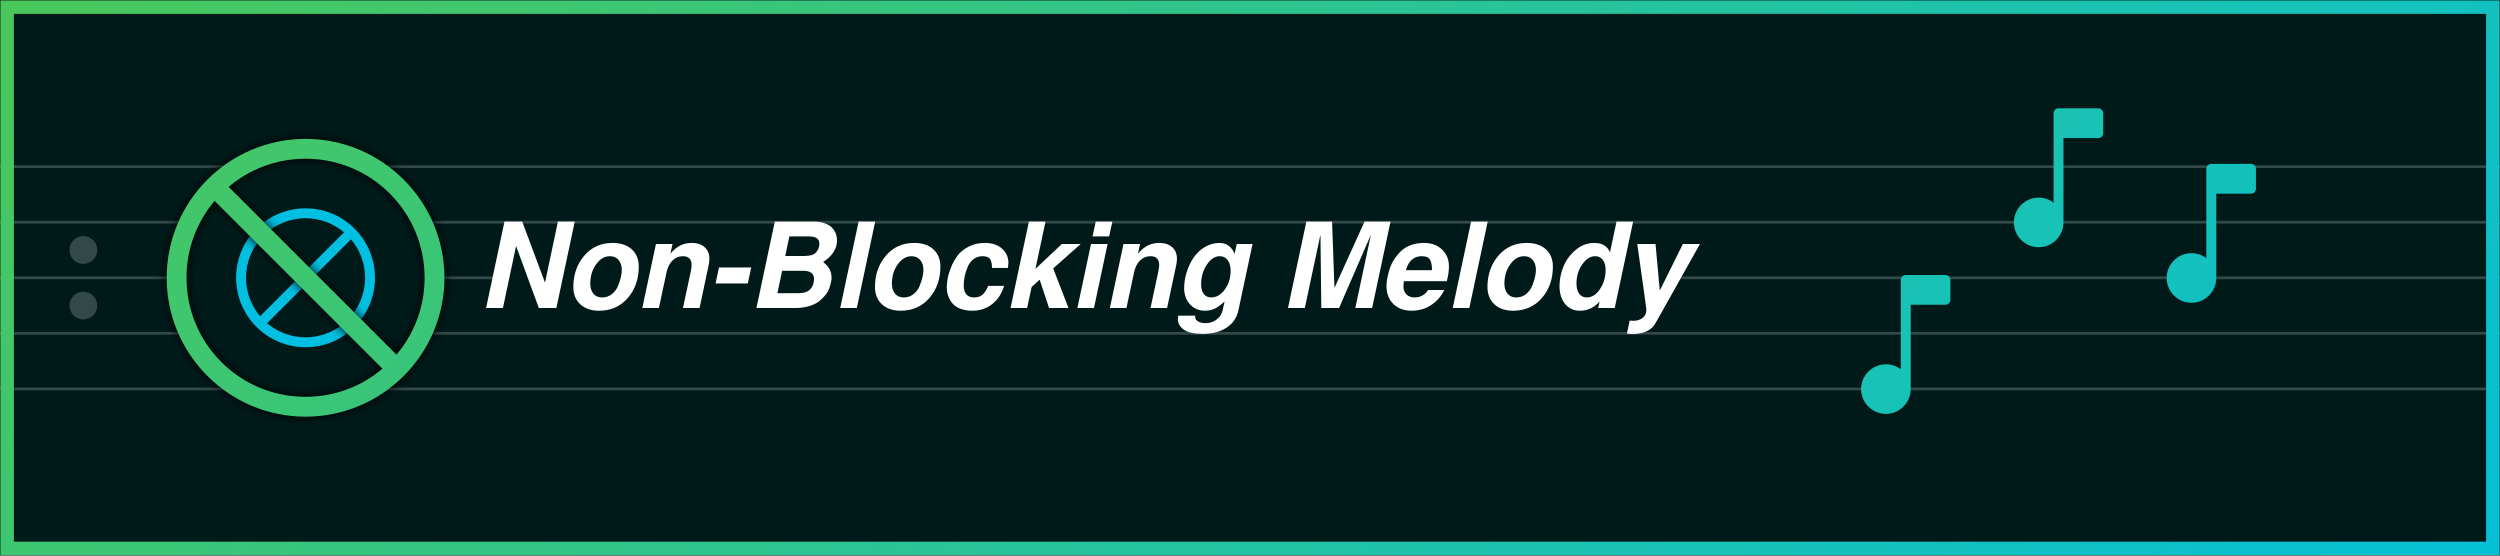
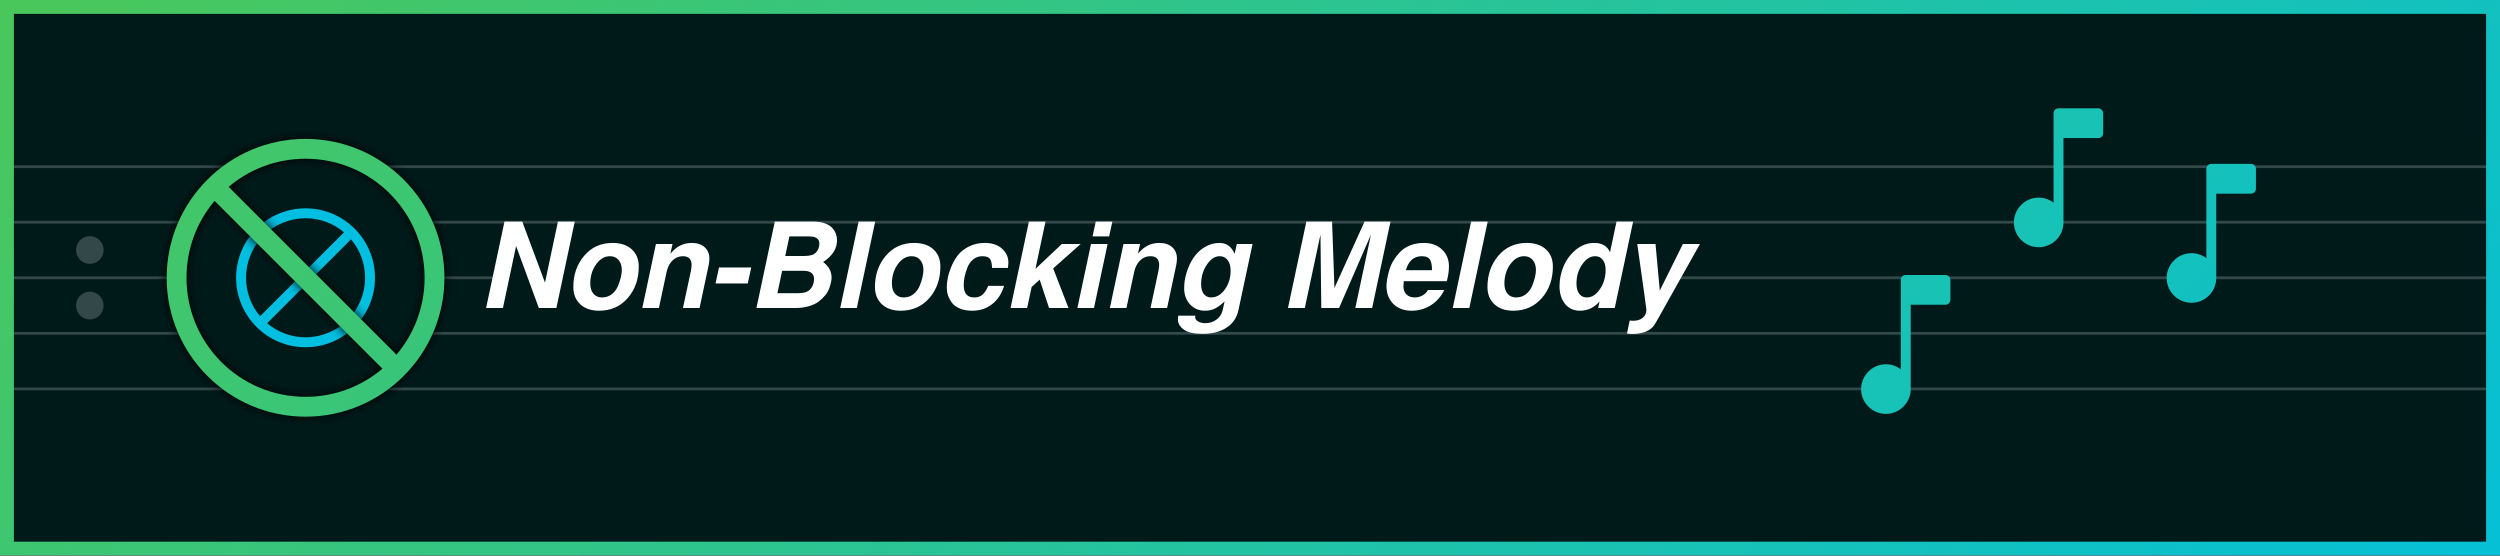
<svg xmlns="http://www.w3.org/2000/svg" width="900" height="200" version="1.1" viewBox="0 0 900 200">
  <defs>
-     <filter id="c" x="-.048" y="-.048" width="1.096" height="1.096" color-interpolation-filters="sRGB">
+     <filter id="d" x="-.048" y="-.048" width="1.096" height="1.096" color-interpolation-filters="sRGB">
      <feGaussianBlur stdDeviation="2" />
    </filter>
-     <linearGradient id="b" x1="131.91" x2="768.09" y1="-218.09" y2="418.09" gradientUnits="userSpaceOnUse">
+     <linearGradient id="e" x1="131.91" x2="768.09" y1="-218.09" y2="418.09" gradientUnits="userSpaceOnUse">
      <stop stop-color="#50c850" offset="0" />
      <stop stop-color="#00bfe0" offset="1" />
    </linearGradient>
    <mask id="a" maskUnits="userSpaceOnUse">
-       <path d="m0 0v200h900v-200zm5 5h890v190h-890zm736.07 34c-0.986 9.9e-5 -1.787 0.799-1.787 1.785v32.156c-1.495-1.128-3.352-1.799-5.357-1.799-4.91 0-8.928 4.02-8.928 8.93s4.018 8.928 8.928 8.928 8.93-4.018 8.93-8.928v-30.357h12.5c0.986-9.8e-5 1.785-0.801 1.785-1.787v-7.143c-1e-4 -0.986-0.799-1.785-1.785-1.785zm-631.07 11c-27.571 0-50 22.429-50 50 0 27.571 22.429 50 50 50s50-22.429 50-50c0-27.571-22.429-50-50-50zm0 7.143c23.712 0 42.857 19.146 42.857 42.857 0 10.567-3.809 20.221-10.123 27.684l-60.418-60.418c7.463-6.314 17.117-10.123 27.684-10.123zm686.07 1.857c-0.986 9.9e-5 -1.787 0.799-1.787 1.785v32.156c-1.495-1.128-3.352-1.799-5.357-1.799-4.91 0-8.928 4.02-8.928 8.93 0 4.91 4.018 8.928 8.928 8.928s8.93-4.018 8.93-8.928v-30.357h12.5c0.986-9.9e-5 1.785-0.801 1.785-1.787v-7.143c-9e-5 -0.986-0.799-1.785-1.785-1.785zm-718.81 13.318 60.418 60.416c-7.463 6.314-17.117 10.123-27.684 10.123-23.712 0-42.857-19.146-42.857-42.857 0-10.567 3.809-20.219 10.123-27.682zm608.81 26.682c-0.986 9.9e-5 -1.787 0.799-1.787 1.785v32.156c-1.495-1.128-3.352-1.799-5.357-1.799-4.91 0-8.928 4.02-8.928 8.93s4.018 8.928 8.928 8.928 8.93-4.018 8.93-8.928v-30.357h12.5c0.986-1e-4 1.785-0.801 1.785-1.787v-7.143c-1e-4 -0.986-0.799-1.785-1.785-1.785z" fill="#fff" />
+       <path d="m0 0v200h900v-200zm5 5h890v190h-890zm736.07 34c-0.986 9.9e-5 -1.787 0.799-1.787 1.785v32.156c-1.495-1.128-3.352-1.799-5.357-1.799-4.91 0-8.928 4.02-8.928 8.93s4.018 8.928 8.928 8.928 8.93-4.018 8.93-8.928v-30.357h12.5c0.986-9.8e-5 1.785-0.801 1.785-1.787v-7.143c-1e-4 -0.986-0.799-1.785-1.785-1.785zm-631.07 11c-27.571 0-50 22.429-50 50s22.429 50 50 50 50-22.429 50-50-22.429-50-50-50zm0 7.143c23.712 0 42.857 19.146 42.857 42.857 0 10.567-3.809 20.221-10.123 27.684l-60.418-60.418c7.463-6.314 17.117-10.123 27.684-10.123zm686.07 1.857c-0.986 9.9e-5 -1.787 0.799-1.787 1.785v32.156c-1.495-1.128-3.352-1.799-5.357-1.799-4.91 0-8.928 4.02-8.928 8.93s4.018 8.928 8.928 8.928 8.93-4.018 8.93-8.928v-30.357h12.5c0.986-9.9e-5 1.785-0.801 1.785-1.787v-7.143c-9e-5 -0.986-0.799-1.785-1.785-1.785zm-718.81 13.318 60.418 60.416c-7.463 6.314-17.117 10.123-27.684 10.123-23.712 0-42.857-19.146-42.857-42.857 0-10.567 3.809-20.219 10.123-27.682zm608.81 26.682c-0.986 9.9e-5 -1.787 0.799-1.787 1.785v32.156c-1.495-1.128-3.352-1.799-5.357-1.799-4.91 0-8.928 4.02-8.928 8.93s4.018 8.928 8.928 8.928 8.93-4.018 8.93-8.928v-30.357h12.5c0.986-1e-4 1.785-0.801 1.785-1.787v-7.143c-1e-4 -0.986-0.799-1.785-1.785-1.785z" fill="#fff" />
    </mask>
  </defs>
  <path d="m0 0h900v200h-900z" fill="#001a1a" />
-   <path transform="translate(0,9.5)" d="m0 50v1h83.707a47.5 47.5 0 0 1 1.603-1h-85.311zm134.8 0a47.5 47.5 0 0 1 1.576 1h763.62v-1h-765.2zm-134.8 20v1h66.707a47.5 47.5 0 0 1 0.506-1h-67.213zm152.84 0a47.5 47.5 0 0 1 0.455 1h746.7v-1h-747.16zm-122.84 5.5a5 5 0 0 0-5 5 5 5 0 0 0 5 5 5 5 0 0 0 5-5 5 5 0 0 0-5-5zm-30 14.5v1h62.535a47.5 47.5 0 0 1-0.035-0.5 47.5 47.5 0 0 1 0.035-0.5h-62.535zm157.49 0a47.5 47.5 0 0 1 0.012 0.5 47.5 47.5 0 0 1-0.035 0.5h22.535v-1h-22.512zm446.51 0v1h296v-1h-296zm-574 5.5a5 5 0 0 0-5 5 5 5 0 0 0 5 5 5 5 0 0 0 5-5 5 5 0 0 0-5-5zm-30 14.5v1h67.213a47.5 47.5 0 0 1-0.506-1h-66.707zm153.29 0a47.5 47.5 0 0 1-0.506 1h747.21v-1h-746.71zm-153.29 20v1h85.311a47.5 47.5 0 0 1-1.603-1h-83.707zm136.29 0a47.5 47.5 0 0 1-1.603 1h765.31v-1h-763.71z" fill="#fff" fill-opacity=".2" />
-   <path d="m110 75c13.786 0 25 11.214 25 25 0 13.786-11.214 25-25 25-13.786 0-25-11.214-25-25 0-13.786 11.214-25 25-25zm0 3.571c-11.856 0-21.429 9.573-21.429 21.429 0 5.283 1.905 10.11 5.062 13.842l30.209-30.209c-3.732-3.157-8.558-5.062-13.842-5.062zm16.367 7.587-30.209 30.209c3.732 3.157 8.558 5.062 13.842 5.062 11.856 0 21.429-9.573 21.429-21.429 0-5.283-1.905-10.11-5.062-13.842z" fill="#00bfe0" />
-   <path d="m110 50c-27.571 0-50 22.429-50 50 0 27.571 22.429 50 50 50s50-22.429 50-50c0-27.571-22.429-50-50-50zm0 7.143c23.712 0 42.857 19.146 42.857 42.857 0 10.567-3.809 20.22-10.123 27.683l-60.417-60.417c7.463-6.314 17.116-10.123 27.683-10.123zm-32.734 15.174 60.417 60.417c-7.463 6.314-17.116 10.123-27.683 10.123-23.712 0-42.857-19.146-42.857-42.857 0-10.567 3.809-20.22 10.123-27.683z" filter="url(#c)" style="mix-blend-mode:normal" />
-   <path d="m206.91 79.776-6.613 31.104h-6.315l-8.192-22.315-4.736 22.315h-6.059l6.613-31.104h6.4l8.192 21.973 4.651-21.973zm-0.512 23.552q0-6.613 3.883-11.221 3.925-4.651 10.24-4.651 4.395 0 6.912 2.304 2.517 2.261 2.517 6.229 0 6.741-3.968 11.307-3.968 4.565-10.325 4.565-4.224 0-6.741-2.304-2.517-2.347-2.517-6.229zm10.325 3.755q2.005 0 3.499-1.152 1.493-1.195 2.219-2.901 0.725-1.749 1.067-3.243 0.341-1.493 0.341-2.56 0-2.261-1.152-3.627-1.152-1.365-3.115-1.365-2.901 0-4.992 2.944-2.091 2.901-2.091 6.955 0 2.261 1.152 3.627 1.152 1.323 3.072 1.323zm19.413-19.243h5.973l-0.768 3.499q1.707-2.048 3.541-2.944 1.835-0.939 4.224-0.939 2.859 0 4.565 1.536t1.707 4.096q0 1.152-0.256 2.347l-3.285 15.445h-5.973l2.859-13.355q0.256-1.408 0.256-2.091 0-3.2-3.157-3.2-2.133 0-3.712 1.536-1.536 1.493-2.133 4.139l-2.773 12.971h-5.973zm34.304 8.448-1.237 5.76h-11.605l1.237-5.76zm22.357-16.512q2.432 0 4.181 0.64 1.792 0.64 2.688 1.707 0.896 1.024 1.28 2.133 0.384 1.067 0.384 2.261 0 4.523-4.992 7.808 1.621 1.28 2.304 2.603 0.725 1.323 0.725 3.072 0 0.683-0.213 1.621-0.171 0.896-0.64 2.219-0.469 1.28-1.451 2.475-0.981 1.195-2.347 2.261-1.365 1.024-3.541 1.664-2.176 0.64-4.864 0.64h-13.995l6.613-31.104zm-3.115 12.373q2.987 0 4.139-1.323 1.152-1.365 1.152-3.072 0-1.365-0.939-2.005-0.896-0.64-2.859-0.64h-6.997l-1.493 7.04zm-2.219 13.397q3.029 0 4.309-1.493 1.28-1.536 1.28-3.627 0-2.944-3.883-2.944h-7.595l-1.707 8.064zm27.605-25.771-6.613 31.104h-5.973l6.613-31.104zm-0.085 23.552q0-6.613 3.883-11.221 3.925-4.651 10.24-4.651 4.395 0 6.912 2.304 2.517 2.261 2.517 6.229 0 6.741-3.968 11.307-3.968 4.565-10.325 4.565-4.224 0-6.741-2.304-2.517-2.347-2.517-6.229zm10.325 3.755q2.005 0 3.499-1.152 1.493-1.195 2.219-2.901 0.725-1.749 1.067-3.243 0.341-1.493 0.341-2.56 0-2.261-1.152-3.627-1.152-1.365-3.115-1.365-2.901 0-4.992 2.944-2.091 2.901-2.091 6.955 0 2.261 1.152 3.627 1.152 1.323 3.072 1.323zm29.227-19.627q3.883 0 6.187 2.048 2.304 2.048 2.304 5.12 0 0.469-0.171 1.835h-5.717q-0.043-2.133-0.683-3.157-0.64-1.067-2.816-1.067-1.877 0-3.285 1.152-1.408 1.152-2.091 2.944-0.683 1.749-1.024 3.371-0.299 1.621-0.299 2.987 0 4.395 3.797 4.395 1.749 0 2.901-0.939 1.152-0.981 2.133-3.243h5.717q-1.323 4.267-4.352 6.613-2.987 2.347-7.125 2.347-2.603 0-4.523-0.811-1.877-0.811-2.859-2.133-0.939-1.323-1.365-2.645-0.427-1.323-0.427-2.731t0.299-3.157q0.299-1.792 1.237-4.139 0.939-2.347 2.347-4.224 1.451-1.92 4.011-3.243 2.56-1.323 5.803-1.323zm21.845-7.68-3.627 17.024 9.515-8.96h6.784l-9.899 8.789 5.504 14.251h-6.997l-3.371-10.197-2.901 2.645-1.621 7.552h-5.973l6.613-31.104zm22.357 8.064-4.907 23.04h-5.973l4.907-23.04zm1.707-8.064-1.152 5.333h-5.973l1.152-5.333zm4.011 8.064h5.973l-0.768 3.499q1.707-2.048 3.541-2.944 1.835-0.939 4.224-0.939 2.859 0 4.565 1.536t1.707 4.096q0 1.152-0.256 2.347l-3.285 15.445h-5.973l2.859-13.355q0.256-1.408 0.256-2.091 0-3.2-3.157-3.2-2.133 0-3.712 1.536-1.536 1.493-2.133 4.139l-2.773 12.971h-5.973zm28.501 32.341q-4.821 0-6.869-1.579-2.048-1.536-2.048-3.627 0-0.555 0.128-1.323h6.144q-0.043 0.213-0.043 0.512 0 0.939 1.024 1.536 1.067 0.64 2.645 0.64 2.347 0 4.053-1.323 1.707-1.28 2.176-3.371l0.683-3.115q-2.048 1.877-3.584 2.603t-3.499 0.725q-3.243 0-5.376-2.304-2.091-2.304-2.091-5.803 0-2.859 0.896-5.717 0.896-2.901 2.475-5.248 1.621-2.389 4.053-3.84 2.475-1.493 5.333-1.493 3.712 0 5.419 3.925l0.768-3.541h5.675l-5.077 23.808q-0.853 4.053-4.224 6.272-3.371 2.261-8.661 2.261zm6.144-27.947q-2.603 0-4.651 3.072t-2.048 6.997q0 2.219 0.939 3.499 0.981 1.28 2.645 1.28 2.859 0 4.949-2.859 2.091-2.901 2.091-6.784 0-2.389-1.067-3.797t-2.859-1.408zm42.965 18.645h-6.4l-0.299-26.411-5.632 26.411h-6.059l6.613-31.104h9.259l0.853 23.893 10.837-23.893h9.344l-6.613 31.104h-6.059l5.632-26.411zm30.507-23.424q4.053 0 6.528 2.347 2.517 2.347 2.517 6.101 0 2.432-0.768 5.333h-15.488q-0.128 1.195-0.128 1.92 0 1.749 1.109 2.859 1.109 1.067 2.944 1.067 1.536 0 2.816-0.725 1.323-0.725 1.963-1.963h5.888q-1.749 3.541-4.864 5.504-3.072 1.963-6.955 1.963-4.011 0-6.528-2.432-2.475-2.475-2.475-6.443 0-1.024 0.213-2.347 0.213-1.323 0.725-3.157 0.512-1.877 1.493-3.541 1.024-1.707 2.432-3.2 1.408-1.493 3.627-2.389 2.219-0.896 4.949-0.896zm-0.725 4.779q-4.309 0-5.717 5.035h9.387q0-1.195-0.128-1.92-0.085-0.768-0.427-1.536-0.341-0.811-1.109-1.195t-2.005-0.384zm23.723-12.459-6.613 31.104h-5.973l6.613-31.104zm-0.085 23.552q0-6.613 3.883-11.221 3.925-4.651 10.24-4.651 4.395 0 6.912 2.304 2.517 2.261 2.517 6.229 0 6.741-3.968 11.307-3.968 4.565-10.325 4.565-4.224 0-6.741-2.304-2.517-2.347-2.517-6.229zm10.325 3.755q2.005 0 3.499-1.152 1.493-1.195 2.219-2.901 0.725-1.749 1.067-3.243 0.341-1.493 0.341-2.56 0-2.261-1.152-3.627-1.152-1.365-3.115-1.365-2.901 0-4.992 2.944-2.091 2.901-2.091 6.955 0 2.261 1.152 3.627 1.152 1.323 3.072 1.323zm29.525 3.797 0.512-2.347q-2.901 3.328-7.083 3.328-3.328 0-5.333-2.432-2.005-2.432-2.005-6.443 0-3.669 1.493-7.211 1.536-3.541 4.48-5.931t6.528-2.389q4.224 0 5.675 3.371l2.347-11.051h5.973l-6.613 31.104zm-1.067-18.645q-2.645 0-4.693 2.987t-2.048 6.869q0 2.304 0.981 3.669 1.024 1.323 2.731 1.323 2.731 0 4.736-2.987 2.048-2.987 2.048-6.997 0-2.219-1.024-3.541-0.981-1.323-2.731-1.323zm31.573-4.395h6.144l-15.275 27.221q-1.067 2.005-1.877 2.816-2.432 2.347-7.253 2.347-1.152 0-1.877-0.171l0.981-4.651q0.469 0.085 1.195 0.085 2.219 0 3.499-1.067 1.323-1.067 1.323-2.901-0.555-4.565-1.749-12.757-1.152-8.235-1.536-10.923h6.571l1.536 16.768z" fill="#fff" aria-label="Non-Blocking Melody" />
-   <path d="m0.159 0.159h899.68v199.68h-899.68z" fill="url(#b)" mask="url(#a)" />
+   <path d="m2.501 59.5v1h83.242a47.236 47.5 0 0 1 1.595-1h-84.837zm134.05 0a47.236 47.5 0 0 1 1.567 1h759.38v-1h-760.95zm-134.05 20v1h66.336a47.236 47.5 0 0 1 0.503-1h-66.84zm151.99 0a47.236 47.5 0 0 1 0.453 1h742.55v-1h-743.01zm-122.16 5.5a4.972 5 0 0 0-4.972 5 4.972 5 0 0 0 4.972 5 4.972 5 0 0 0 4.972-5 4.972 5 0 0 0-4.972-5zm-29.833 14.5v1h62.188a47.236 47.5 0 0 1-0.035-0.5 47.236 47.5 0 0 1 0.035-0.5zm156.61 0a47.236 47.5 0 0 1 0.012 0.5 47.236 47.5 0 0 1-0.035 0.5h22.41v-1h-22.387zm444.03 0v1h294.36v-1zm-570.81 5.5a4.972 5 0 0 0-4.972 5 4.972 5 0 0 0 4.972 5 4.972 5 0 0 0 4.972-5 4.972 5 0 0 0-4.972-5zm-29.833 14.5v1h66.84a47.236 47.5 0 0 1-0.503-1h-66.336zm152.44 0a47.236 47.5 0 0 1-0.503 1h743.06v-1h-742.56zm-152.44 20v1h84.837a47.236 47.5 0 0 1-1.595-1h-83.242zm135.53 0a47.236 47.5 0 0 1-1.595 1h761.06v-1h-759.47z" fill="#fff" fill-opacity=".2" />
+   <path d="m110 75c13.786 0 25 11.214 25 25s-11.214 25-25 25-25-11.214-25-25 11.214-25 25-25zm0 3.571c-11.856 0-21.429 9.573-21.429 21.429 0 5.283 1.905 10.11 5.062 13.842l30.209-30.209c-3.732-3.157-8.558-5.062-13.842-5.062zm16.367 7.587-30.209 30.209c3.732 3.157 8.558 5.062 13.842 5.062 11.856 0 21.429-9.573 21.429-21.429 0-5.283-1.905-10.11-5.062-13.842z" fill="#00bfe0" />
+   <path d="m110 50c-27.571 0-50 22.429-50 50s22.429 50 50 50 50-22.429 50-50-22.429-50-50-50zm0 7.143c23.712 0 42.857 19.146 42.857 42.857 0 10.567-3.809 20.22-10.123 27.683l-60.417-60.417c7.463-6.314 17.116-10.123 27.683-10.123zm-32.734 15.174 60.417 60.417c-7.463 6.314-17.116 10.123-27.683 10.123-23.712 0-42.857-19.146-42.857-42.857 0-10.567 3.809-20.22 10.123-27.683z" filter="url(#d)" style="mix-blend-mode:normal" />
+   <path d="m206.91 79.776-6.613 31.104h-6.315l-8.192-22.315-4.736 22.315h-6.059l6.613-31.104h6.4l8.192 21.973 4.651-21.973zm-0.512 23.552q0-6.613 3.883-11.221 3.925-4.651 10.24-4.651 4.395 0 6.912 2.304 2.517 2.261 2.517 6.229 0 6.741-3.968 11.307-3.968 4.565-10.325 4.565-4.224 0-6.741-2.304-2.517-2.347-2.517-6.229zm10.325 3.755q2.005 0 3.499-1.152 1.493-1.195 2.219-2.901 0.725-1.749 1.067-3.243 0.341-1.493 0.341-2.56 0-2.261-1.152-3.627-1.152-1.365-3.115-1.365-2.901 0-4.992 2.944-2.091 2.901-2.091 6.955 0 2.261 1.152 3.627 1.152 1.323 3.072 1.323zm19.413-19.243h5.973l-0.768 3.499q1.707-2.048 3.541-2.944 1.835-0.939 4.224-0.939 2.859 0 4.565 1.536t1.707 4.096q0 1.152-0.256 2.347l-3.285 15.445h-5.973l2.859-13.355q0.256-1.408 0.256-2.091 0-3.2-3.157-3.2-2.133 0-3.712 1.536-1.536 1.493-2.133 4.139l-2.773 12.971h-5.973zm34.304 8.448-1.237 5.76h-11.605l1.237-5.76zm22.357-16.512q2.432 0 4.181 0.64 1.792 0.64 2.688 1.707 0.896 1.024 1.28 2.133 0.384 1.067 0.384 2.261 0 4.523-4.992 7.808 1.621 1.28 2.304 2.603 0.725 1.323 0.725 3.072 0 0.683-0.213 1.621-0.171 0.896-0.64 2.219-0.469 1.28-1.451 2.475-0.981 1.195-2.347 2.261-1.365 1.024-3.541 1.664t-4.864 0.64h-13.995l6.613-31.104zm-3.115 12.373q2.987 0 4.139-1.323 1.152-1.365 1.152-3.072 0-1.365-0.939-2.005-0.896-0.64-2.859-0.64h-6.997l-1.493 7.04zm-2.219 13.397q3.029 0 4.309-1.493 1.28-1.536 1.28-3.627 0-2.944-3.883-2.944h-7.595l-1.707 8.064zm27.605-25.771-6.613 31.104h-5.973l6.613-31.104zm-0.085 23.552q0-6.613 3.883-11.221 3.925-4.651 10.24-4.651 4.395 0 6.912 2.304 2.517 2.261 2.517 6.229 0 6.741-3.968 11.307-3.968 4.565-10.325 4.565-4.224 0-6.741-2.304-2.517-2.347-2.517-6.229zm10.325 3.755q2.005 0 3.499-1.152 1.493-1.195 2.219-2.901 0.725-1.749 1.067-3.243 0.341-1.493 0.341-2.56 0-2.261-1.152-3.627-1.152-1.365-3.115-1.365-2.901 0-4.992 2.944-2.091 2.901-2.091 6.955 0 2.261 1.152 3.627 1.152 1.323 3.072 1.323zm29.227-19.627q3.883 0 6.187 2.048t2.304 5.12q0 0.469-0.171 1.835h-5.717q-0.043-2.133-0.683-3.157-0.64-1.067-2.816-1.067-1.877 0-3.285 1.152t-2.091 2.944q-0.683 1.749-1.024 3.371-0.299 1.621-0.299 2.987 0 4.395 3.797 4.395 1.749 0 2.901-0.939 1.152-0.981 2.133-3.243h5.717q-1.323 4.267-4.352 6.613-2.987 2.347-7.125 2.347-2.603 0-4.523-0.811-1.877-0.811-2.859-2.133-0.939-1.323-1.365-2.645-0.427-1.323-0.427-2.731t0.299-3.157q0.299-1.792 1.237-4.139 0.939-2.347 2.347-4.224 1.451-1.92 4.011-3.243t5.803-1.323zm21.845-7.68-3.627 17.024 9.515-8.96h6.784l-9.899 8.789 5.504 14.251h-6.997l-3.371-10.197-2.901 2.645-1.621 7.552h-5.973l6.613-31.104zm22.357 8.064-4.907 23.04h-5.973l4.907-23.04zm1.707-8.064-1.152 5.333h-5.973l1.152-5.333zm4.011 8.064h5.973l-0.768 3.499q1.707-2.048 3.541-2.944 1.835-0.939 4.224-0.939 2.859 0 4.565 1.536t1.707 4.096q0 1.152-0.256 2.347l-3.285 15.445h-5.973l2.859-13.355q0.256-1.408 0.256-2.091 0-3.2-3.157-3.2-2.133 0-3.712 1.536-1.536 1.493-2.133 4.139l-2.773 12.971h-5.973zm28.501 32.341q-4.821 0-6.869-1.579-2.048-1.536-2.048-3.627 0-0.555 0.128-1.323h6.144q-0.043 0.213-0.043 0.512 0 0.939 1.024 1.536 1.067 0.64 2.645 0.64 2.347 0 4.053-1.323 1.707-1.28 2.176-3.371l0.683-3.115q-2.048 1.877-3.584 2.603t-3.499 0.725q-3.243 0-5.376-2.304-2.091-2.304-2.091-5.803 0-2.859 0.896-5.717 0.896-2.901 2.475-5.248 1.621-2.389 4.053-3.84 2.475-1.493 5.333-1.493 3.712 0 5.419 3.925l0.768-3.541h5.675l-5.077 23.808q-0.853 4.053-4.224 6.272-3.371 2.261-8.661 2.261zm6.144-27.947q-2.603 0-4.651 3.072t-2.048 6.997q0 2.219 0.939 3.499 0.981 1.28 2.645 1.28 2.859 0 4.949-2.859 2.091-2.901 2.091-6.784 0-2.389-1.067-3.797t-2.859-1.408zm42.965 18.645h-6.4l-0.299-26.411-5.632 26.411h-6.059l6.613-31.104h9.259l0.853 23.893 10.837-23.893h9.344l-6.613 31.104h-6.059l5.632-26.411zm30.507-23.424q4.053 0 6.528 2.347 2.517 2.347 2.517 6.101 0 2.432-0.768 5.333h-15.488q-0.128 1.195-0.128 1.92 0 1.749 1.109 2.859 1.109 1.067 2.944 1.067 1.536 0 2.816-0.725 1.323-0.725 1.963-1.963h5.888q-1.749 3.541-4.864 5.504-3.072 1.963-6.955 1.963-4.011 0-6.528-2.432-2.475-2.475-2.475-6.443 0-1.024 0.213-2.347 0.213-1.323 0.725-3.157 0.512-1.877 1.493-3.541 1.024-1.707 2.432-3.2t3.627-2.389 4.949-0.896zm-0.725 4.779q-4.309 0-5.717 5.035h9.387q0-1.195-0.128-1.92-0.085-0.768-0.427-1.536-0.341-0.811-1.109-1.195t-2.005-0.384zm23.723-12.459-6.613 31.104h-5.973l6.613-31.104zm-0.085 23.552q0-6.613 3.883-11.221 3.925-4.651 10.24-4.651 4.395 0 6.912 2.304 2.517 2.261 2.517 6.229 0 6.741-3.968 11.307-3.968 4.565-10.325 4.565-4.224 0-6.741-2.304-2.517-2.347-2.517-6.229zm10.325 3.755q2.005 0 3.499-1.152 1.493-1.195 2.219-2.901 0.725-1.749 1.067-3.243 0.341-1.493 0.341-2.56 0-2.261-1.152-3.627-1.152-1.365-3.115-1.365-2.901 0-4.992 2.944-2.091 2.901-2.091 6.955 0 2.261 1.152 3.627 1.152 1.323 3.072 1.323zm29.525 3.797 0.512-2.347q-2.901 3.328-7.083 3.328-3.328 0-5.333-2.432t-2.005-6.443q0-3.669 1.493-7.211 1.536-3.541 4.48-5.931t6.528-2.389q4.224 0 5.675 3.371l2.347-11.051h5.973l-6.613 31.104zm-1.067-18.645q-2.645 0-4.693 2.987t-2.048 6.869q0 2.304 0.981 3.669 1.024 1.323 2.731 1.323 2.731 0 4.736-2.987 2.048-2.987 2.048-6.997 0-2.219-1.024-3.541-0.981-1.323-2.731-1.323zm31.573-4.395h6.144l-15.275 27.221q-1.067 2.005-1.877 2.816-2.432 2.347-7.253 2.347-1.152 0-1.877-0.171l0.981-4.651q0.469 0.085 1.195 0.085 2.219 0 3.499-1.067 1.323-1.067 1.323-2.901-0.555-4.565-1.749-12.757-1.152-8.235-1.536-10.923h6.571l1.536 16.768z" fill="#fff" aria-label="Non-Blocking Melody" />
+   <path d="m0 0h900v200h-900z" fill="url(#e)" mask="url(#a)" />
</svg>
